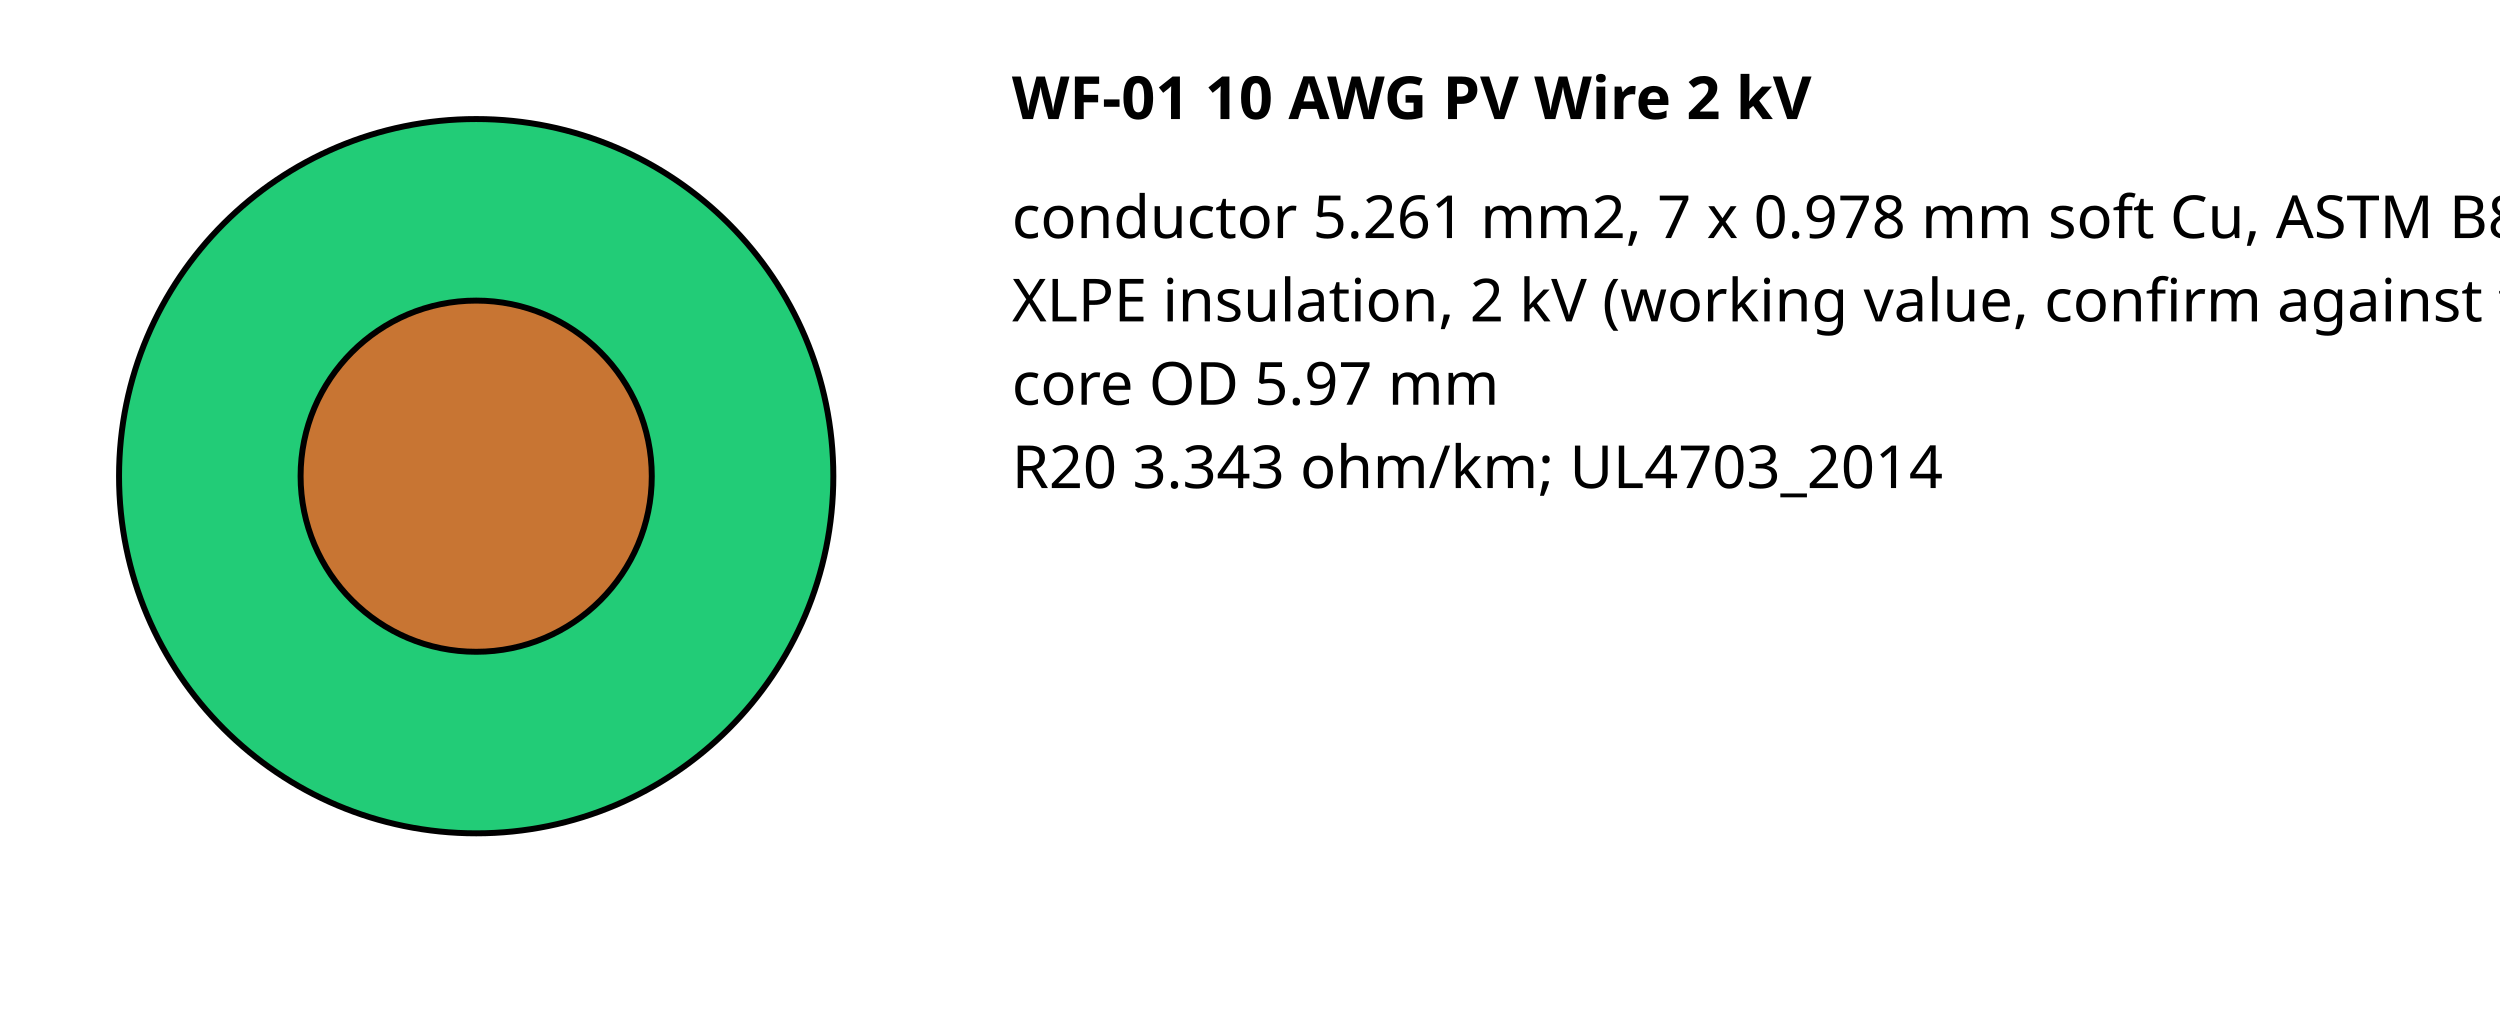
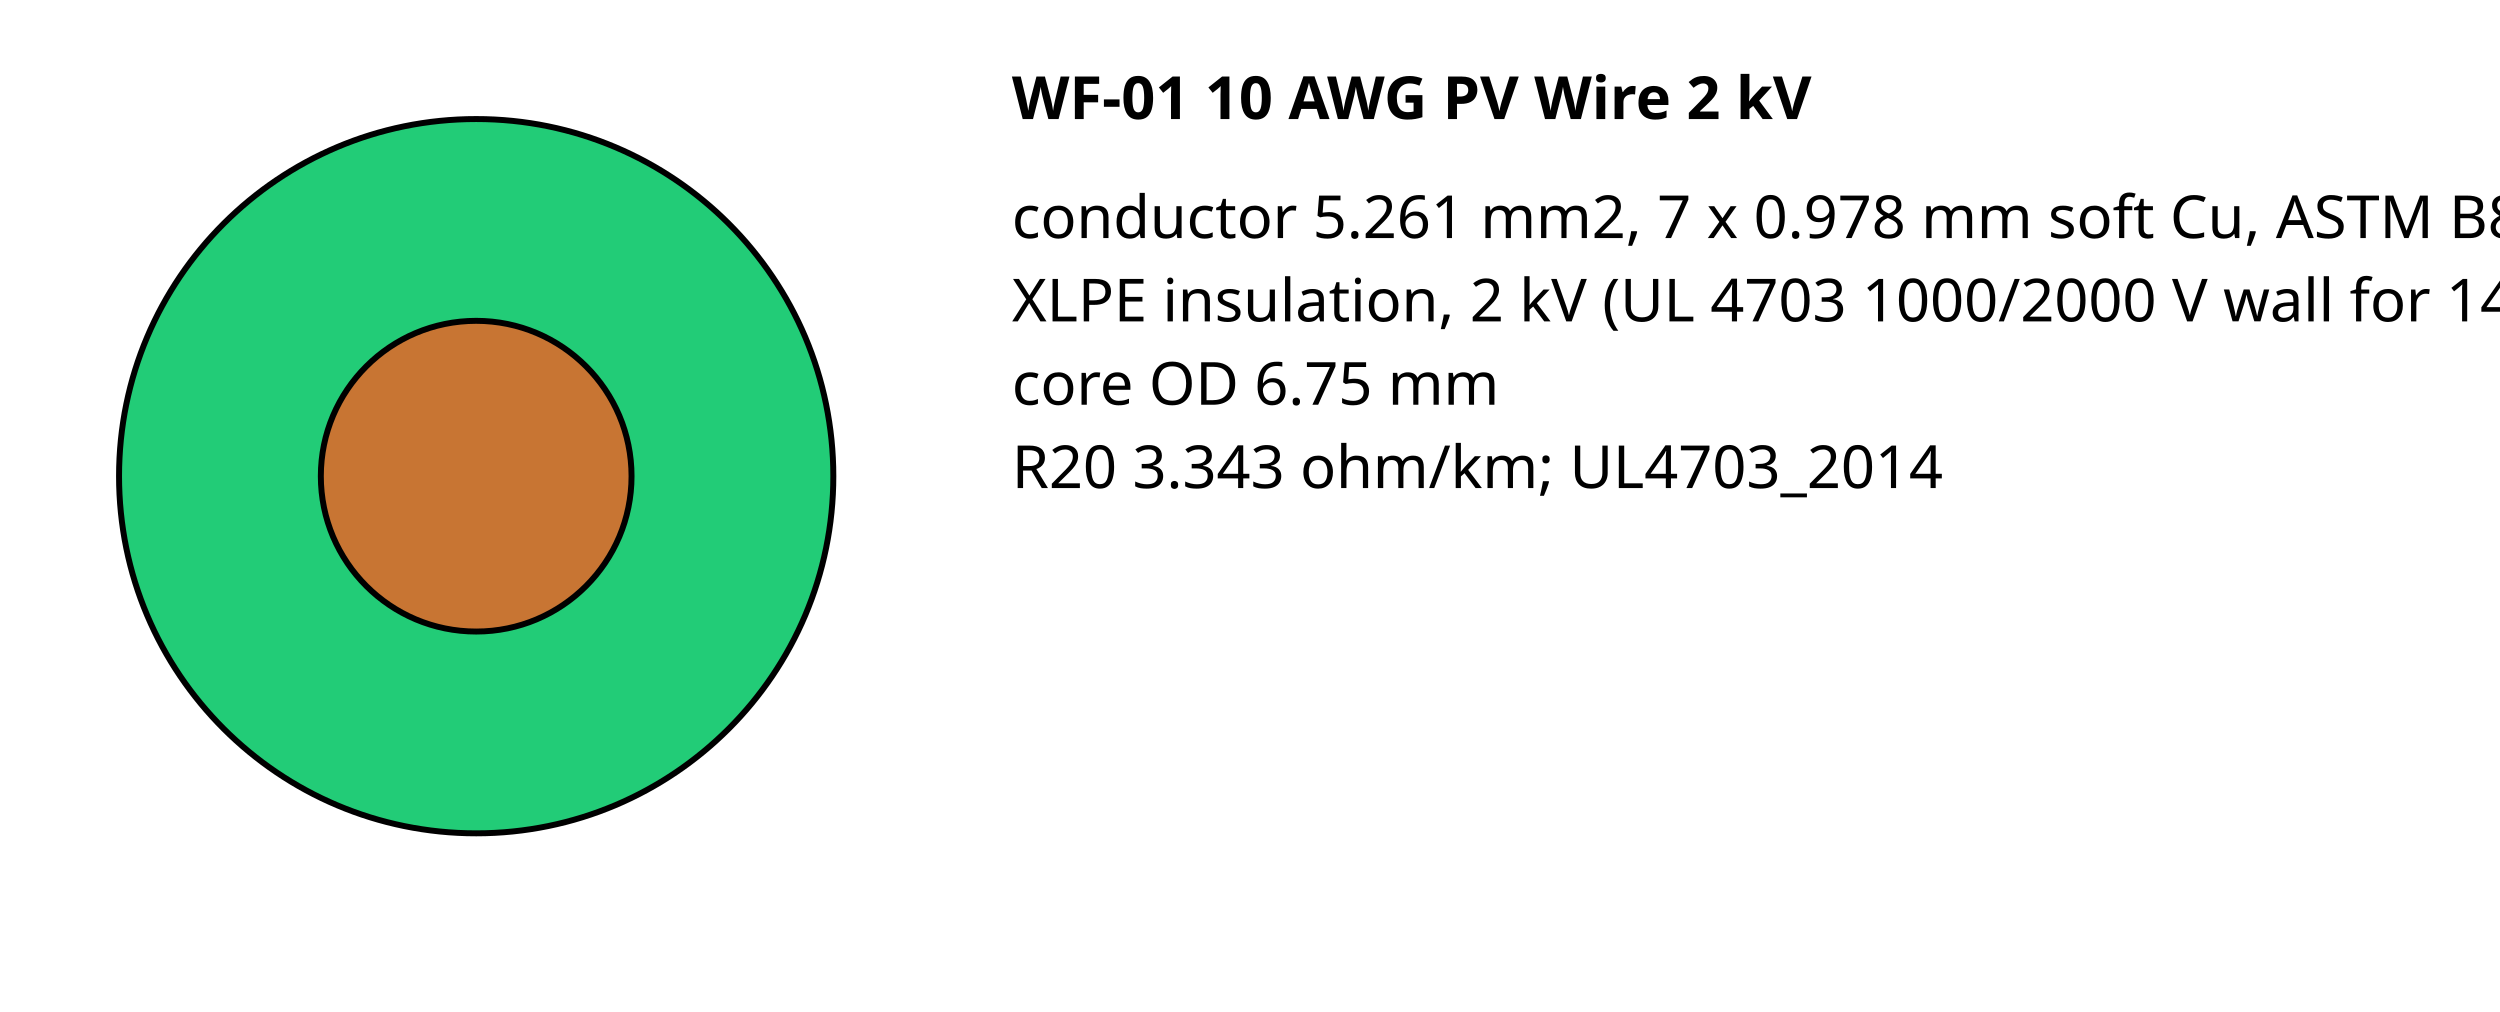
<svg xmlns="http://www.w3.org/2000/svg" width="420" height="170" font-family="sans-serif" font-size="10">
  <text x="170" y="20" font-weight="bold">WF-01 10 AWG PV Wire 2 kV</text>
  <circle cx="80" cy="80" r="60.0" fill="#2c7" stroke="#000" />
-   <circle cx="80" cy="80" r="29.5" fill="#c87533" stroke="#000" />
+   <circle cx="80" cy="80" r="26.1" fill="#c87533" stroke="#000" />
  <text x="170" y="40">conductor 5.261 mm2, 7 x 0.978 mm soft Cu, ASTM B8 class B</text>
-   <text x="170" y="54">XLPE insulation, 2 kV (working value, confirm against the UL 4703 table) 1.52 mm</text>
-   <text x="170" y="68">core OD 5.97 mm</text>
+   <text x="170" y="54">XLPE insulation, 2 kV (UL 4703 1000/2000 V wall for 14-10 AWG, 75 mil; confirmed 2026-10-16) 1.91 mm</text>
+   <text x="170" y="68">core OD 6.75 mm</text>
  <text x="170" y="82">R20 3.343 ohm/km; UL4703_2014</text>
</svg>
